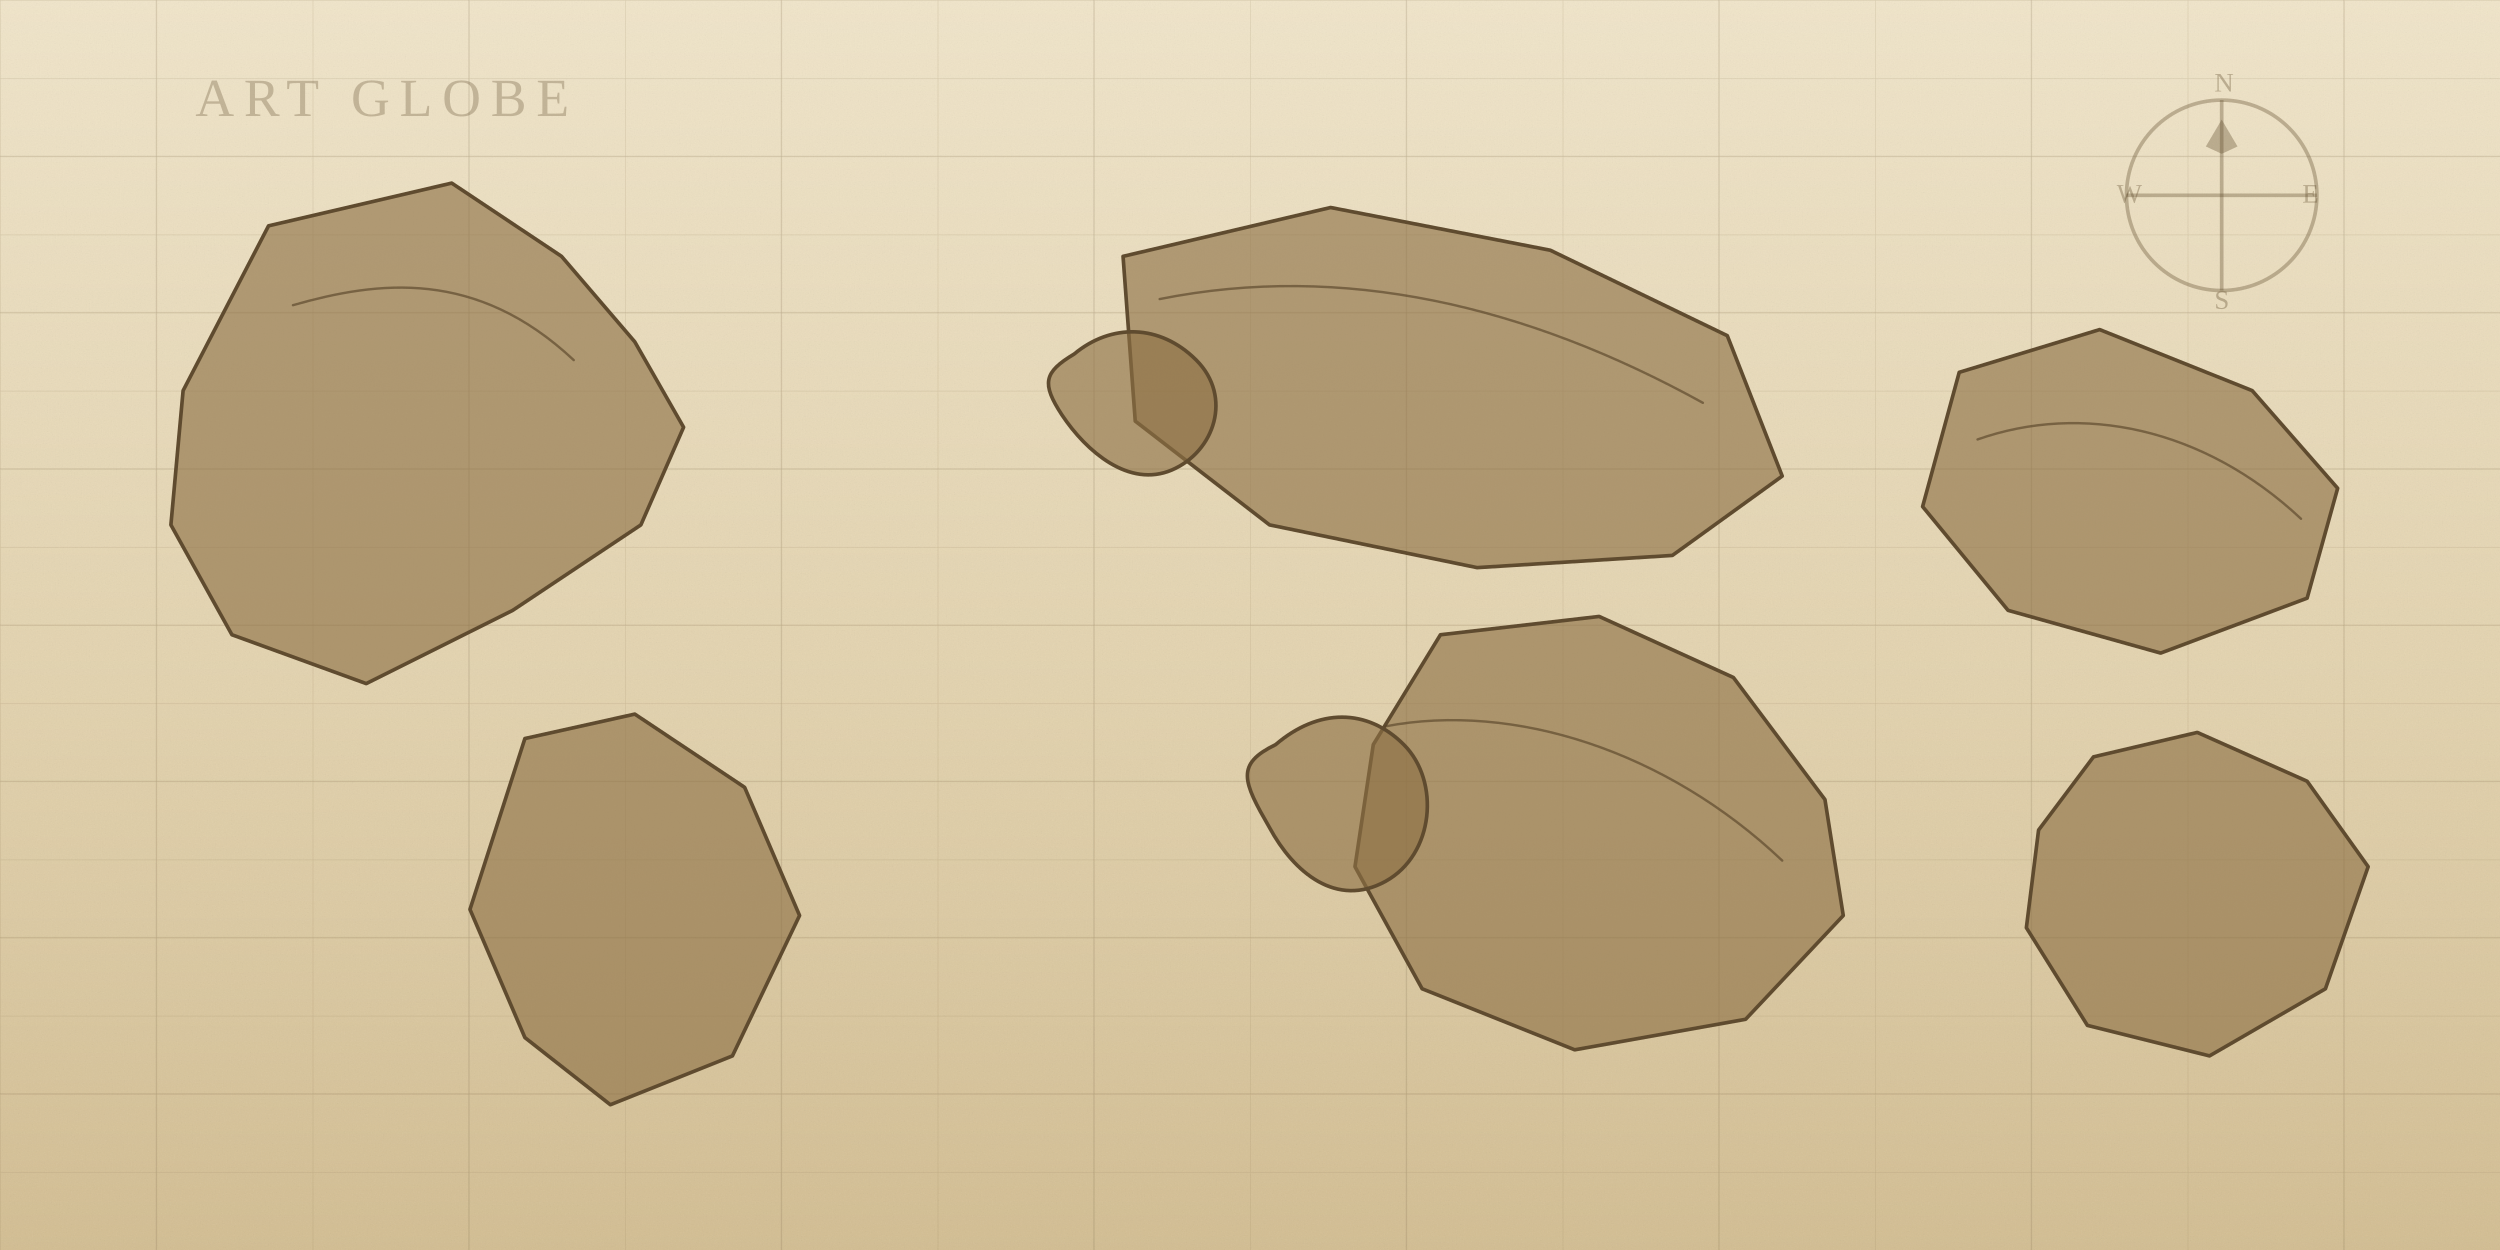
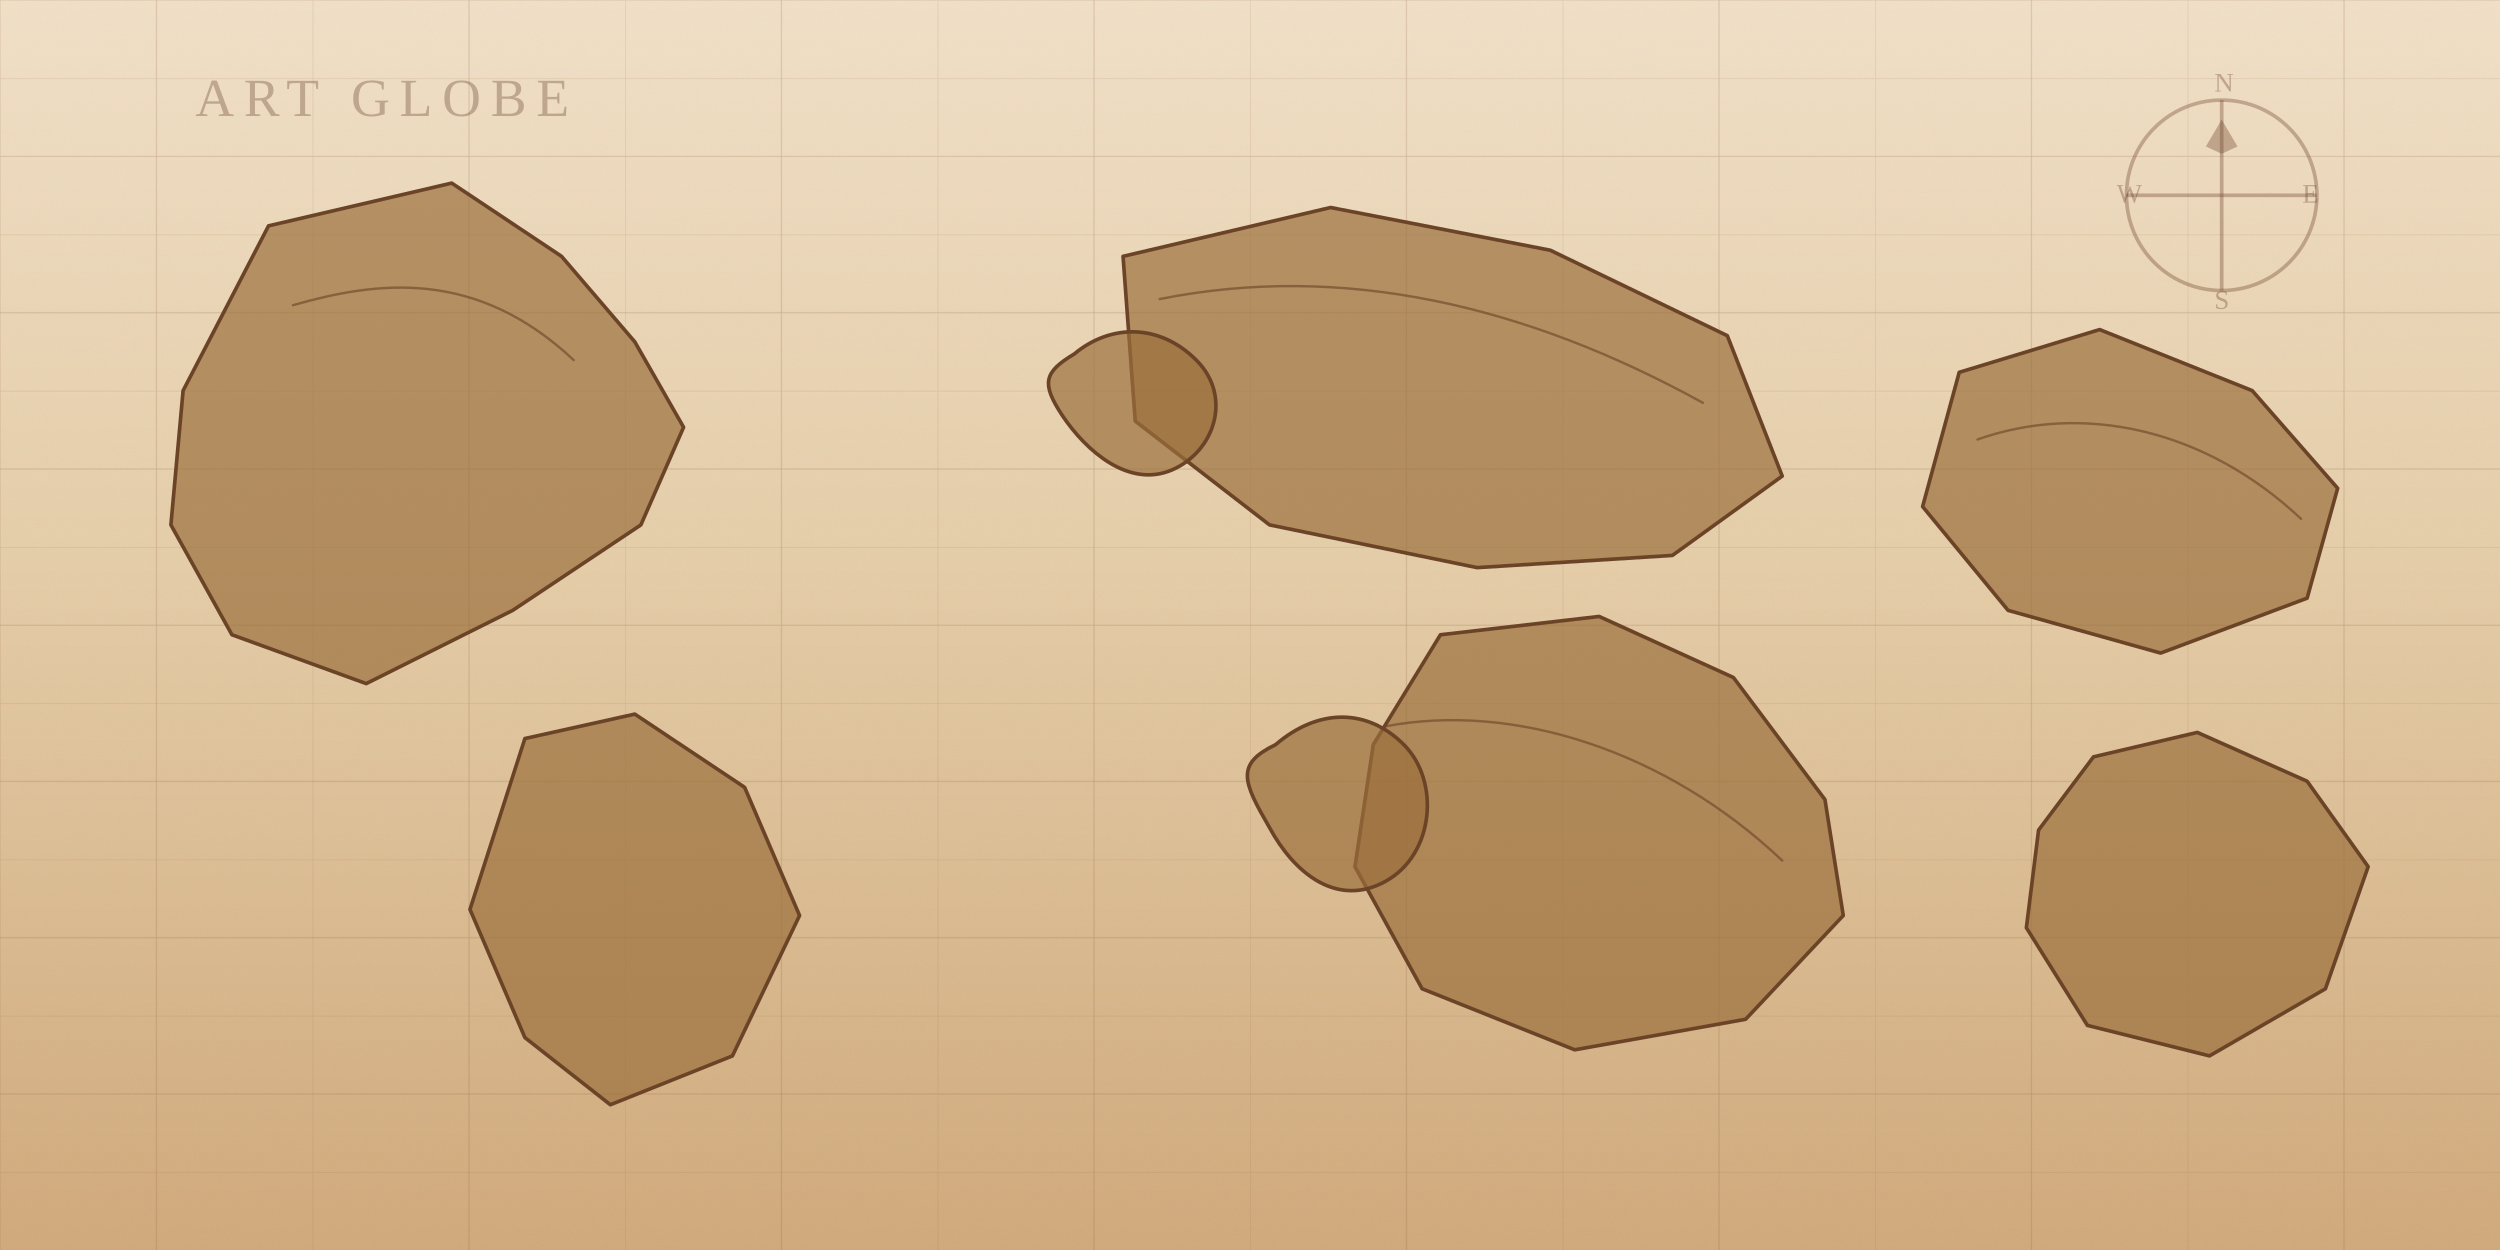
<svg xmlns="http://www.w3.org/2000/svg" width="2048" height="1024" viewBox="0 0 2048 1024">
  <defs>
    <linearGradient id="parchment" x1="0" x2="0" y1="0" y2="1">
-       <stop offset="0%" stop-color="#efe4c9" />
-       <stop offset="55%" stop-color="#e2d2ae" />
-       <stop offset="100%" stop-color="#d2bd92" />
+       <stop offset="0%" stop-color="#f0e0c8" />
+       <stop offset="45%" stop-color="#e4cda8" />
+       <stop offset="100%" stop-color="#cfa87a" />
    </linearGradient>
    <filter id="paperNoise" x="-20%" y="-20%" width="140%" height="140%">
      <feTurbulence type="fractalNoise" baseFrequency="0.9" numOctaves="2" seed="6" result="noise" />
-       <feColorMatrix in="noise" type="saturate" values="0" />
-       <feComponentTransfer>
-         <feFuncA type="table" tableValues="0 0.08" />
-       </feComponentTransfer>
+       <feColorMatrix in="noise" type="saturate" values="0.35" result="desat" />
+       <feColorMatrix in="desat" type="matrix" values="1.15 0 0 0 0.12  0 0.92 0 0 0.06  0 0 0.72 0 0  0 0 0 0.07 0" />
    </filter>
    <pattern id="grid" width="128" height="64" patternUnits="userSpaceOnUse">
-       <path d="M128 0H0V64" fill="none" stroke="#8f7954" stroke-opacity="0.22" stroke-width="1" />
+       <path d="M128 0H0V64" fill="none" stroke="#986844" stroke-opacity="0.2" stroke-width="1" />
    </pattern>
    <style>
-       .land { fill: #8c6f45; fill-opacity: 0.62; stroke: #5f4b2f; stroke-width: 3; stroke-linejoin: round; }
-       .coast { fill: none; stroke: #59452a; stroke-opacity: .65; stroke-width: 2; stroke-linecap: round; }
-       .label { font-family: "Times New Roman", serif; font-size: 44px; fill: #5f4a2d; fill-opacity: .3; letter-spacing: 8px; }
+       .land { fill: #9a6f3c; fill-opacity: 0.68; stroke: #6b4428; stroke-width: 3; stroke-linejoin: round; }
+       .coast { fill: none; stroke: #6d4528; stroke-opacity: .62; stroke-width: 2; stroke-linecap: round; }
+       .label { font-family: "Times New Roman", serif; font-size: 44px; fill: #5a3820; fill-opacity: .32; letter-spacing: 8px; }
    </style>
  </defs>
  <rect width="2048" height="1024" fill="url(#parchment)" />
  <rect width="2048" height="1024" fill="url(#grid)" />
  <rect width="2048" height="1024" filter="url(#paperNoise)" />
-   <g id="graticule" opacity="0.22">
-     <path d="M0 128 H2048" fill="none" stroke="#5f4a2d" stroke-width="1" stroke-opacity="0.45" />
-     <path d="M0 256 H2048" fill="none" stroke="#5f4a2d" stroke-width="1" stroke-opacity="0.45" />
-     <path d="M0 384 H2048" fill="none" stroke="#5f4a2d" stroke-width="1" stroke-opacity="0.45" />
-     <path d="M0 512 H2048" fill="none" stroke="#5f4a2d" stroke-width="1" stroke-opacity="0.45" />
-     <path d="M0 640 H2048" fill="none" stroke="#5f4a2d" stroke-width="1" stroke-opacity="0.45" />
-     <path d="M0 768 H2048" fill="none" stroke="#5f4a2d" stroke-width="1" stroke-opacity="0.45" />
-     <path d="M0 896 H2048" fill="none" stroke="#5f4a2d" stroke-width="1" stroke-opacity="0.45" />
-     <path d="M128 0 V1024" fill="none" stroke="#5f4a2d" stroke-width="1" stroke-opacity="0.45" />
-     <path d="M384 0 V1024" fill="none" stroke="#5f4a2d" stroke-width="1" stroke-opacity="0.45" />
-     <path d="M640 0 V1024" fill="none" stroke="#5f4a2d" stroke-width="1" stroke-opacity="0.45" />
-     <path d="M896 0 V1024" fill="none" stroke="#5f4a2d" stroke-width="1" stroke-opacity="0.45" />
-     <path d="M1152 0 V1024" fill="none" stroke="#5f4a2d" stroke-width="1" stroke-opacity="0.45" />
-     <path d="M1408 0 V1024" fill="none" stroke="#5f4a2d" stroke-width="1" stroke-opacity="0.45" />
-     <path d="M1664 0 V1024" fill="none" stroke="#5f4a2d" stroke-width="1" stroke-opacity="0.45" />
-     <path d="M1920 0 V1024" fill="none" stroke="#5f4a2d" stroke-width="1" stroke-opacity="0.45" />
+   <g id="graticule" opacity="0.2">
+     <path d="M0 128 H2048" fill="none" stroke="#6a3f28" stroke-width="1" stroke-opacity="0.42" />
+     <path d="M0 256 H2048" fill="none" stroke="#6a3f28" stroke-width="1" stroke-opacity="0.45" />
+     <path d="M0 384 H2048" fill="none" stroke="#6a3f28" stroke-width="1" stroke-opacity="0.45" />
+     <path d="M0 512 H2048" fill="none" stroke="#6a3f28" stroke-width="1" stroke-opacity="0.45" />
+     <path d="M0 640 H2048" fill="none" stroke="#6a3f28" stroke-width="1" stroke-opacity="0.45" />
+     <path d="M0 768 H2048" fill="none" stroke="#6a3f28" stroke-width="1" stroke-opacity="0.45" />
+     <path d="M0 896 H2048" fill="none" stroke="#6a3f28" stroke-width="1" stroke-opacity="0.45" />
+     <path d="M128 0 V1024" fill="none" stroke="#6a3f28" stroke-width="1" stroke-opacity="0.45" />
+     <path d="M384 0 V1024" fill="none" stroke="#6a3f28" stroke-width="1" stroke-opacity="0.45" />
+     <path d="M640 0 V1024" fill="none" stroke="#6a3f28" stroke-width="1" stroke-opacity="0.45" />
+     <path d="M896 0 V1024" fill="none" stroke="#6a3f28" stroke-width="1" stroke-opacity="0.45" />
+     <path d="M1152 0 V1024" fill="none" stroke="#6a3f28" stroke-width="1" stroke-opacity="0.45" />
+     <path d="M1408 0 V1024" fill="none" stroke="#6a3f28" stroke-width="1" stroke-opacity="0.45" />
+     <path d="M1664 0 V1024" fill="none" stroke="#6a3f28" stroke-width="1" stroke-opacity="0.45" />
+     <path d="M1920 0 V1024" fill="none" stroke="#6a3f28" stroke-width="1" stroke-opacity="0.45" />
  </g>
  <g id="compassRose" transform="translate(1700 40)">
-     <circle cx="120" cy="120" r="78" fill="none" stroke="#5f4a2d" stroke-opacity="0.35" stroke-width="3" />
-     <path d="M120 42 L120 198" fill="none" stroke="#5f4a2d" stroke-opacity="0.35" stroke-width="3" />
-     <path d="M42 120 L198 120" fill="none" stroke="#5f4a2d" stroke-opacity="0.35" stroke-width="3" />
-     <path d="M120 58 L133 80 L120 86 L107 80 Z" fill="#5f4a2d" fill-opacity="0.35" />
-     <text x="114" y="35" font-family="Times New Roman, serif" font-size="22" fill="#5f4a2d" fill-opacity="0.35">N</text>
-     <text x="186" y="126" font-family="Times New Roman, serif" font-size="22" fill="#5f4a2d" fill-opacity="0.35">E</text>
-     <text x="114" y="213" font-family="Times New Roman, serif" font-size="22" fill="#5f4a2d" fill-opacity="0.35">S</text>
-     <text x="34" y="126" font-family="Times New Roman, serif" font-size="22" fill="#5f4a2d" fill-opacity="0.35">W</text>
+     <circle cx="120" cy="120" r="78" fill="none" stroke="#6a3f28" stroke-opacity="0.35" stroke-width="3" />
+     <path d="M120 42 L120 198" fill="none" stroke="#6a3f28" stroke-opacity="0.35" stroke-width="3" />
+     <path d="M42 120 L198 120" fill="none" stroke="#6a3f28" stroke-opacity="0.35" stroke-width="3" />
+     <path d="M120 58 L133 80 L120 86 L107 80 Z" fill="#6a3f28" fill-opacity="0.35" />
+     <text x="114" y="35" font-family="Times New Roman, serif" font-size="22" fill="#6a3f28" fill-opacity="0.35">N</text>
+     <text x="186" y="126" font-family="Times New Roman, serif" font-size="22" fill="#6a3f28" fill-opacity="0.35">E</text>
+     <text x="114" y="213" font-family="Times New Roman, serif" font-size="22" fill="#6a3f28" fill-opacity="0.35">S</text>
+     <text x="34" y="126" font-family="Times New Roman, serif" font-size="22" fill="#6a3f28" fill-opacity="0.35">W</text>
  </g>
  <path class="land" d="M220,185 L370,150 L460,210 L520,280 L560,350 L525,430 L420,500 L300,560 L190,520 L140,430 L150,320 Z" />
  <path class="land" d="M430,605 L520,585 L610,645 L655,750 L600,865 L500,905 L430,850 L385,745 Z" />
  <path class="land" d="M920,210 L1090,170 L1270,205 L1415,275 L1460,390 L1370,455 L1210,465 L1040,430 L930,345 Z" />
  <path class="land" d="M1180,520 L1310,505 L1420,555 L1495,655 L1510,750 L1430,835 L1290,860 L1165,810 L1110,710 L1125,610 Z" />
  <path class="land" d="M1045,610 C1080,580 1120,580 1150,610 C1180,640 1175,700 1135,722 C1095,744 1060,715 1040,678 C1018,640 1012,626 1045,610 Z" />
  <path class="land" d="M880,290 C910,265 950,265 980,295 C1010,325 995,370 960,385 C925,400 890,370 870,340 C853,314 855,305 880,290 Z" />
  <path class="land" d="M1605,305 L1720,270 L1845,320 L1915,400 L1890,490 L1770,535 L1645,500 L1575,415 Z" />
  <path class="land" d="M1715,620 L1800,600 L1890,640 L1940,710 L1905,810 L1810,865 L1710,840 L1660,760 L1670,680 Z" />
  <path class="coast" d="M240 250 C310 230, 390 220, 470 295" />
  <path class="coast" d="M950 245 C1100 215, 1250 250, 1395 330" />
  <path class="coast" d="M1135 595 C1240 575, 1365 615, 1460 705" />
  <path class="coast" d="M1620 360 C1705 330, 1805 350, 1885 425" />
  <text class="label" x="160" y="95">ART GLOBE</text>
</svg>
